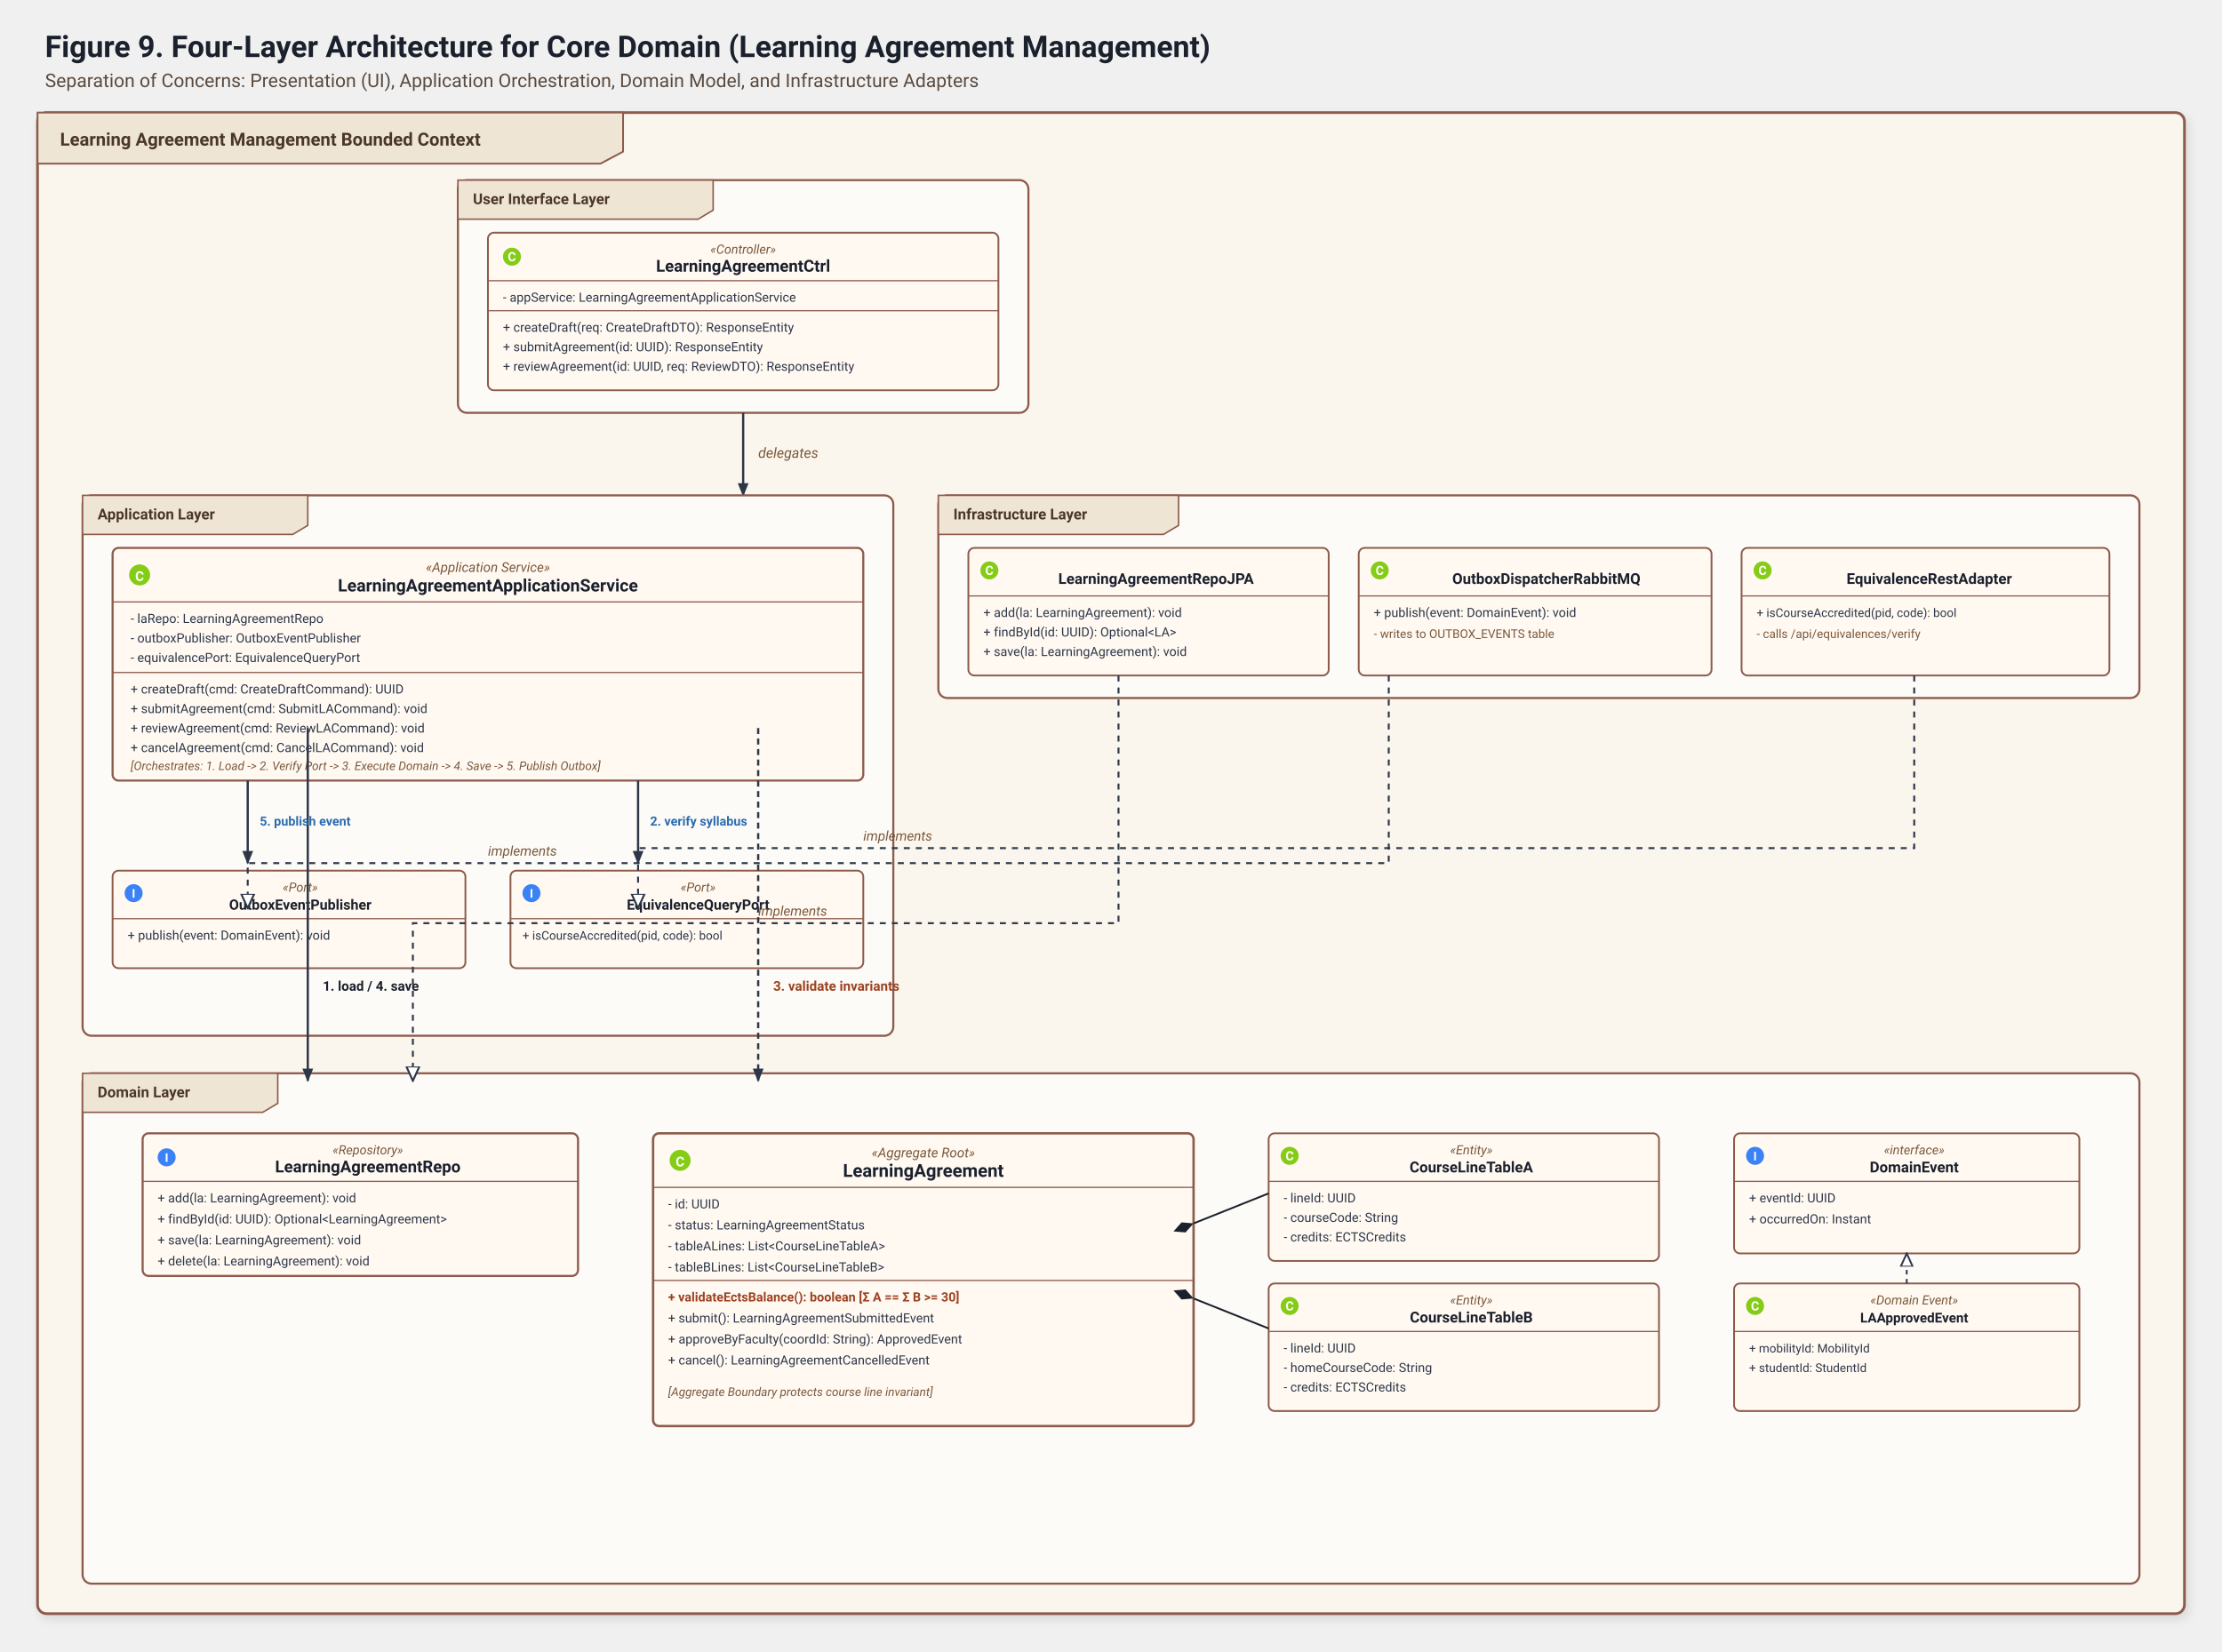
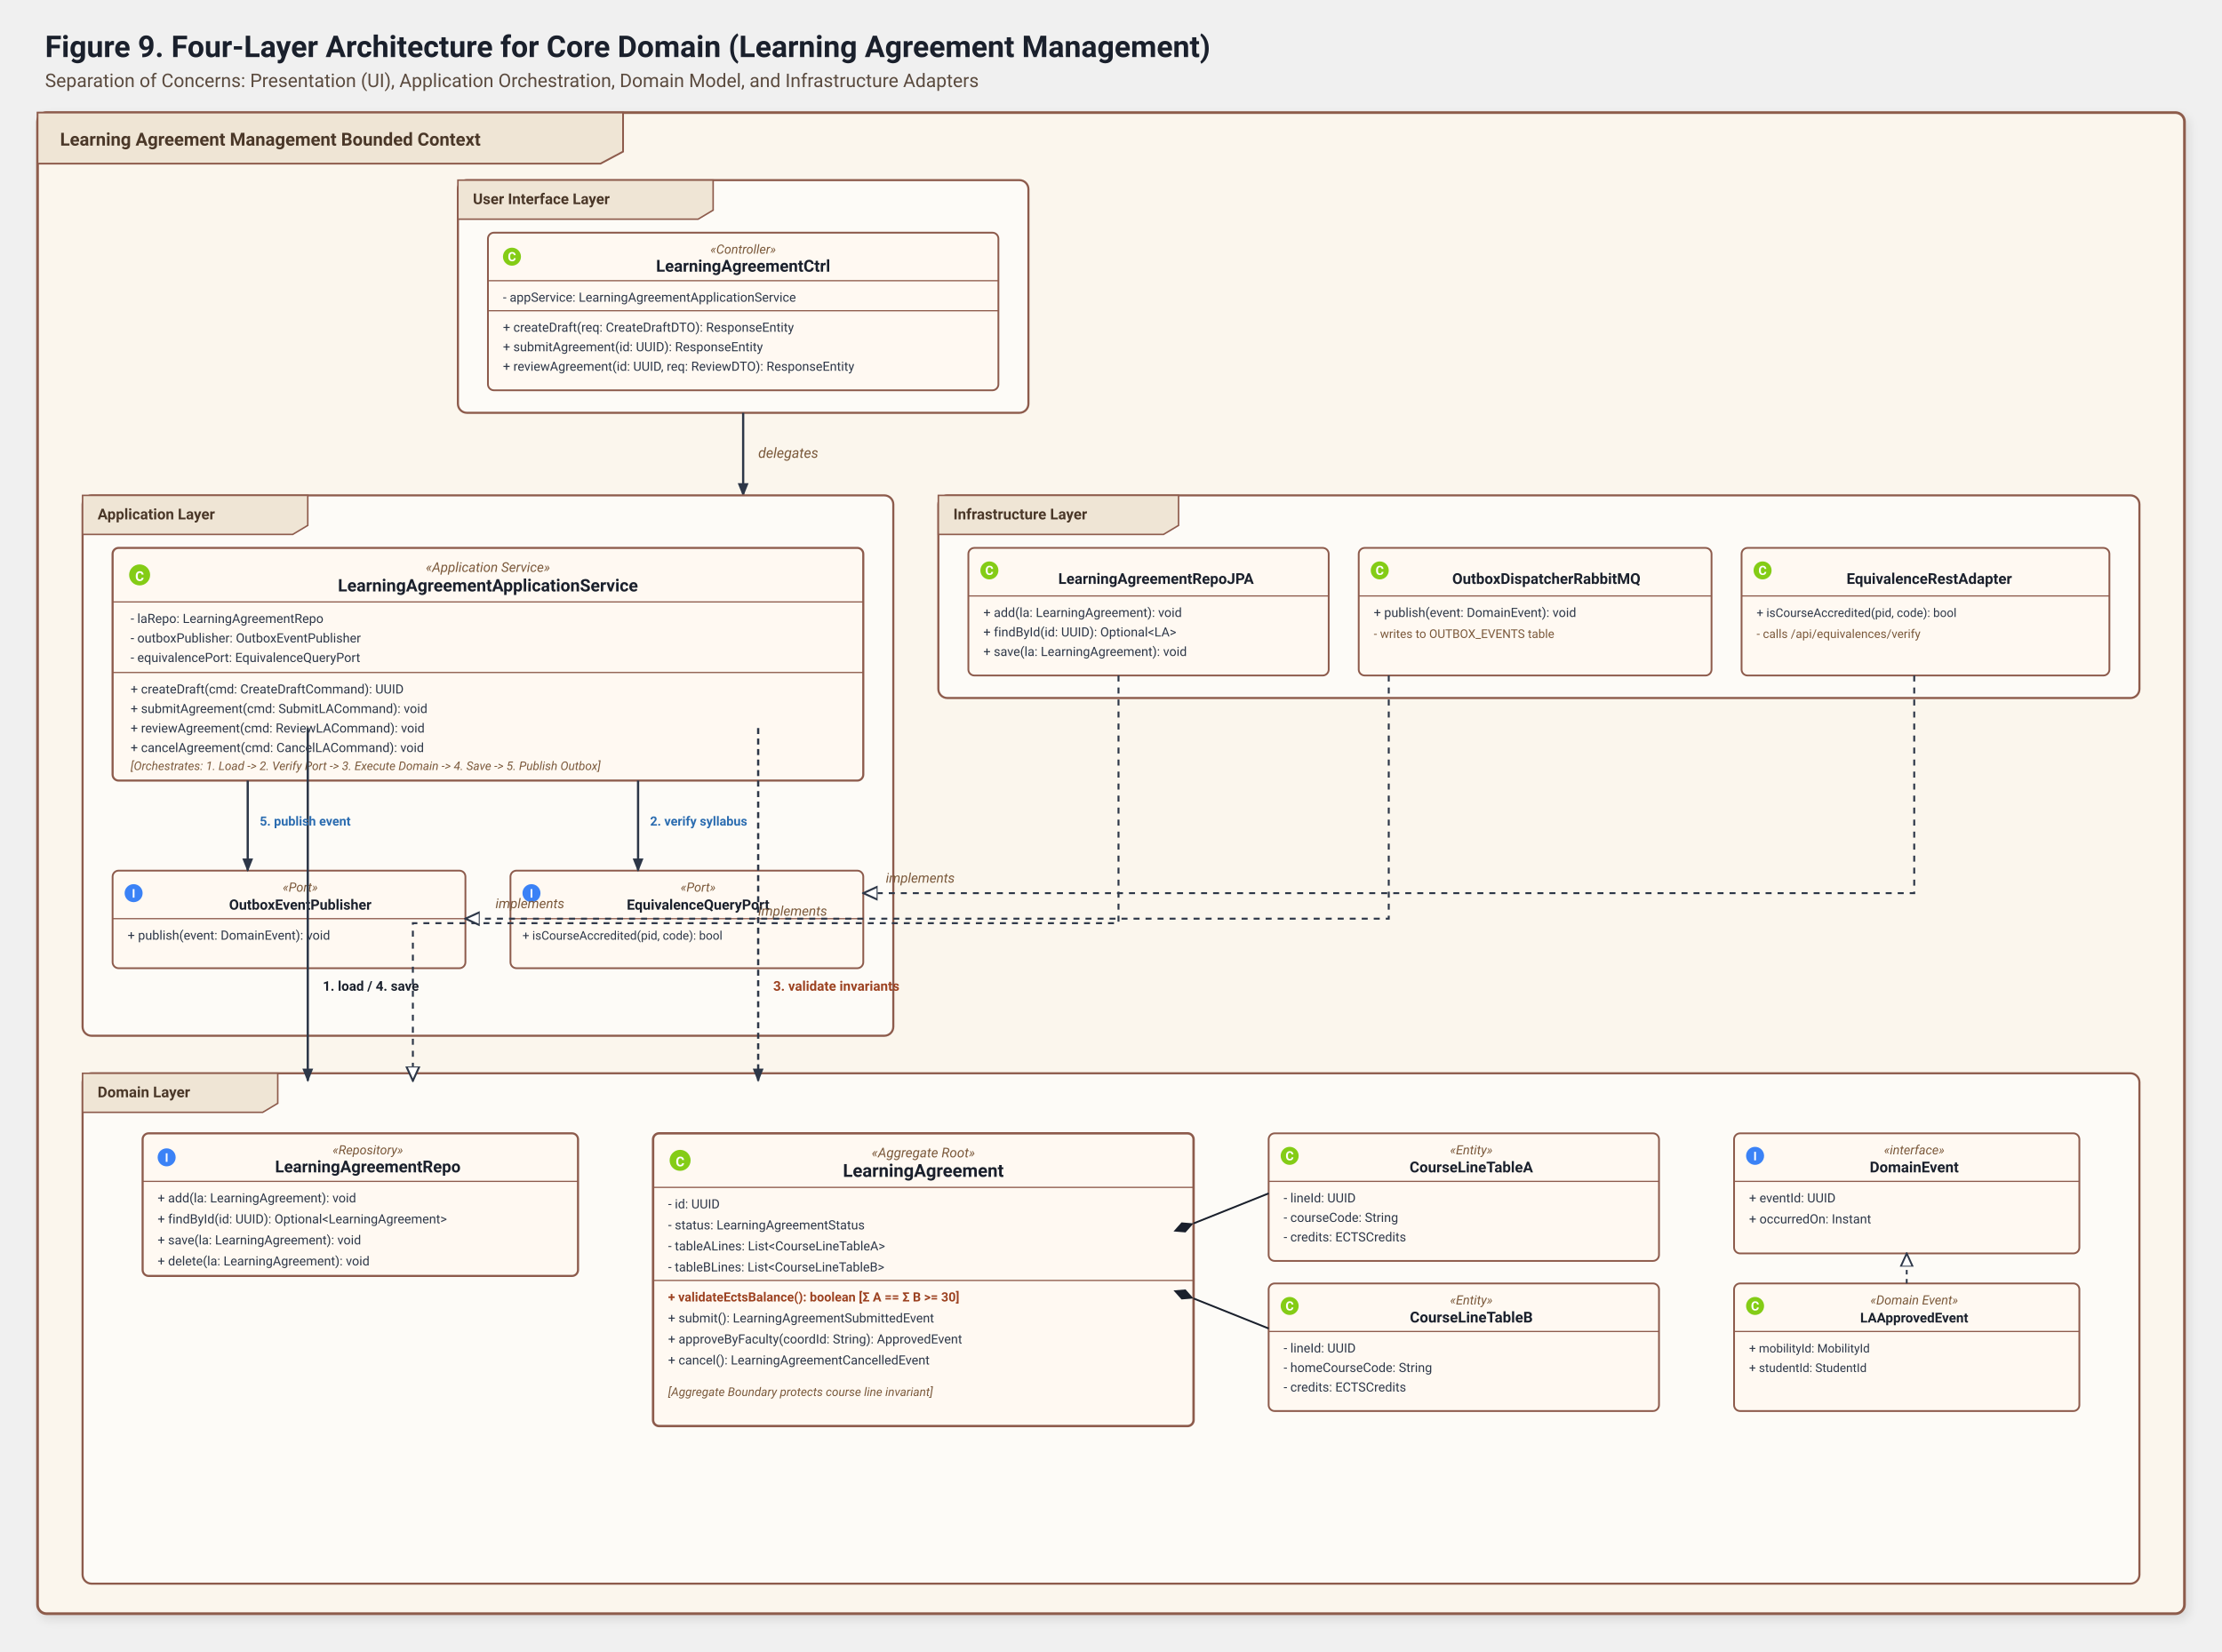
<svg xmlns="http://www.w3.org/2000/svg" viewBox="0 0 1480 1100" width="100%" height="100%" style="background-color: #FBF8F1; font-family: -apple-system, BlinkMacSystemFont, 'Segoe UI', Roboto, Helvetica, Arial, sans-serif;">
  <defs>
    <marker id="arrow" viewBox="0 0 10 10" refX="9" refY="5" markerWidth="6" markerHeight="6" orient="auto-start-reverse">
      <path d="M 0 1 L 10 5 L 0 9 z" fill="#2D3748" />
    </marker>
    <marker id="impl-arrow" viewBox="0 0 12 12" refX="11" refY="6" markerWidth="8" markerHeight="8" orient="auto-start-reverse">
      <polygon points="0,1 11,6 0,11" fill="#FFFFFF" stroke="#2D3748" stroke-width="1.5" />
    </marker>
    <marker id="diamond" viewBox="0 0 16 10" refX="0" refY="5" markerWidth="12" markerHeight="8" orient="auto-start-reverse">
      <polygon points="0,5 8,1 16,5 8,9" fill="#1A202C" />
    </marker>
    <filter id="shadow" x="-3%" y="-3%" width="106%" height="106%">
      <feDropShadow dx="2" dy="3" stdDeviation="3" flood-opacity="0.10" />
    </filter>
  </defs>
  <text x="30" y="38" font-size="20" font-weight="bold" fill="#1A202C">Figure 9. Four-Layer Architecture for Core Domain (Learning Agreement Management)</text>
  <text x="30" y="58" font-size="12.5" fill="#5A4A3E">Separation of Concerns: Presentation (UI), Application Orchestration, Domain Model, and Infrastructure Adapters</text>
  <g transform="translate(25, 75)">
    <rect x="0" y="0" width="1430" height="1000" rx="6" fill="#FBF6ED" stroke="#8D5B4C" stroke-width="1.8" filter="url(#shadow)" />
    <path d="M 0 0 L 390 0 L 390 26 L 375 34 L 0 34 Z" fill="#EFE5D5" stroke="#8D5B4C" stroke-width="1.2" />
    <text x="15" y="22" font-size="12" font-weight="bold" fill="#4A3728">Learning Agreement Management Bounded Context</text>
    <g transform="translate(280, 45)">
      <rect x="0" y="0" width="380" height="155" rx="6" fill="#FDFBF7" stroke="#8D5B4C" stroke-width="1.4" />
      <path d="M 0 0 L 170 0 L 170 20 L 160 26 L 0 26 Z" fill="#EFE5D5" stroke="#8D5B4C" stroke-width="1" />
      <text x="10" y="16" font-size="10" font-weight="bold" fill="#4A3728">User Interface Layer</text>
      <g transform="translate(20, 35)">
        <rect x="0" y="0" width="340" height="105" rx="4" fill="#FFF9F2" stroke="#8D5B4C" stroke-width="1.2" />
        <circle cx="16" cy="16" r="6" fill="#84CC16" />
        <text x="16" y="19" text-anchor="middle" font-size="8.5" font-weight="bold" fill="#FFFFFF">C</text>
        <text x="170" y="14" text-anchor="middle" font-size="8.5" font-style="italic" fill="#7A583A">«Controller»</text>
        <text x="170" y="26" text-anchor="middle" font-size="11" font-weight="bold" fill="#1A202C">LearningAgreementCtrl</text>
        <line x1="0" y1="32" x2="340" y2="32" stroke="#8D5B4C" stroke-width="0.8" />
        <text x="10" y="46" font-size="8.5" fill="#2D3748">- appService: LearningAgreementApplicationService</text>
        <line x1="0" y1="52" x2="340" y2="52" stroke="#8D5B4C" stroke-width="0.8" />
        <text x="10" y="66" font-size="8.5" fill="#2D3748">+ createDraft(req: CreateDraftDTO): ResponseEntity</text>
        <text x="10" y="79" font-size="8.5" fill="#2D3748">+ submitAgreement(id: UUID): ResponseEntity</text>
        <text x="10" y="92" font-size="8.5" fill="#2D3748">+ reviewAgreement(id: UUID, req: ReviewDTO): ResponseEntity</text>
      </g>
    </g>
    <line x1="470" y1="200" x2="470" y2="255" stroke="#2D3748" stroke-width="1.5" marker-end="url(#arrow)" />
    <text x="480" y="230" font-size="9.5" font-style="italic" fill="#7A583A">delegates</text>
    <g transform="translate(30, 255)">
      <rect x="0" y="0" width="540" height="360" rx="6" fill="#FDFBF7" stroke="#8D5B4C" stroke-width="1.4" />
      <path d="M 0 0 L 150 0 L 150 20 L 140 26 L 0 26 Z" fill="#EFE5D5" stroke="#8D5B4C" stroke-width="1" />
      <text x="10" y="16" font-size="10" font-weight="bold" fill="#4A3728">Application Layer</text>
      <g transform="translate(20, 35)">
        <rect x="0" y="0" width="500" height="155" rx="4" fill="#FFF9F2" stroke="#8D5B4C" stroke-width="1.4" />
        <circle cx="18" cy="18" r="7" fill="#84CC16" />
        <text x="18" y="22" text-anchor="middle" font-size="9" font-weight="bold" fill="#FFFFFF">C</text>
        <text x="250" y="16" text-anchor="middle" font-size="9" font-style="italic" fill="#7A583A">«Application Service»</text>
        <text x="250" y="29" text-anchor="middle" font-size="11.5" font-weight="bold" fill="#1A202C">LearningAgreementApplicationService</text>
        <line x1="0" y1="36" x2="500" y2="36" stroke="#8D5B4C" stroke-width="0.8" />
        <text x="12" y="50" font-size="8.5" fill="#2D3748">- laRepo: LearningAgreementRepo</text>
        <text x="12" y="63" font-size="8.5" fill="#2D3748">- outboxPublisher: OutboxEventPublisher</text>
        <text x="12" y="76" font-size="8.5" fill="#2D3748">- equivalencePort: EquivalenceQueryPort</text>
        <line x1="0" y1="83" x2="500" y2="83" stroke="#8D5B4C" stroke-width="0.8" />
        <text x="12" y="97" font-size="8.5" fill="#2D3748">+ createDraft(cmd: CreateDraftCommand): UUID</text>
        <text x="12" y="110" font-size="8.5" fill="#2D3748">+ submitAgreement(cmd: SubmitLACommand): void</text>
        <text x="12" y="123" font-size="8.5" fill="#2D3748">+ reviewAgreement(cmd: ReviewLACommand): void</text>
        <text x="12" y="136" font-size="8.5" fill="#2D3748">+ cancelAgreement(cmd: CancelLACommand): void</text>
        <text x="12" y="148" font-size="8" font-style="italic" fill="#7A583A">[Orchestrates: 1. Load -&gt; 2. Verify Port -&gt; 3. Execute Domain -&gt; 4. Save -&gt; 5. Publish Outbox]</text>
      </g>
      <g transform="translate(20, 250)">
        <rect x="0" y="0" width="235" height="65" rx="4" fill="#FFF9F2" stroke="#8D5B4C" stroke-width="1.2" />
        <circle cx="14" cy="15" r="6" fill="#3B82F6" />
        <text x="14" y="18" text-anchor="middle" font-size="8" font-weight="bold" fill="#FFFFFF">I</text>
        <text x="125" y="14" text-anchor="middle" font-size="8.5" font-style="italic" fill="#7A583A">«Port»</text>
        <text x="125" y="26" text-anchor="middle" font-size="9.5" font-weight="bold" fill="#1A202C">OutboxEventPublisher</text>
        <line x1="0" y1="32" x2="235" y2="32" stroke="#8D5B4C" stroke-width="0.8" />
        <text x="10" y="46" font-size="8.5" fill="#2D3748">+ publish(event: DomainEvent): void</text>
      </g>
      <g transform="translate(285, 250)">
        <rect x="0" y="0" width="235" height="65" rx="4" fill="#FFF9F2" stroke="#8D5B4C" stroke-width="1.2" />
        <circle cx="14" cy="15" r="6" fill="#3B82F6" />
        <text x="14" y="18" text-anchor="middle" font-size="8" font-weight="bold" fill="#FFFFFF">I</text>
        <text x="125" y="14" text-anchor="middle" font-size="8.5" font-style="italic" fill="#7A583A">«Port»</text>
        <text x="125" y="26" text-anchor="middle" font-size="9.5" font-weight="bold" fill="#1A202C">EquivalenceQueryPort</text>
        <line x1="0" y1="32" x2="235" y2="32" stroke="#8D5B4C" stroke-width="0.8" />
        <text x="8" y="46" font-size="8" fill="#2D3748">+ isCourseAccredited(pid, code): bool</text>
      </g>
    </g>
    <g transform="translate(600, 255)">
      <rect x="0" y="0" width="800" height="135" rx="6" fill="#FDFBF7" stroke="#8D5B4C" stroke-width="1.4" />
      <path d="M 0 0 L 160 0 L 160 20 L 150 26 L 0 26 Z" fill="#EFE5D5" stroke="#8D5B4C" stroke-width="1" />
      <text x="10" y="16" font-size="10" font-weight="bold" fill="#4A3728">Infrastructure Layer</text>
      <g transform="translate(20, 35)">
        <rect x="0" y="0" width="240" height="85" rx="4" fill="#FFF9F2" stroke="#8D5B4C" stroke-width="1.2" />
        <circle cx="14" cy="15" r="6" fill="#84CC16" />
        <text x="14" y="18" text-anchor="middle" font-size="8.5" font-weight="bold" fill="#FFFFFF">C</text>
        <text x="125" y="24" text-anchor="middle" font-size="10" font-weight="bold" fill="#1A202C">LearningAgreementRepoJPA</text>
        <line x1="0" y1="32" x2="240" y2="32" stroke="#8D5B4C" stroke-width="0.8" />
        <text x="10" y="46" font-size="8.5" fill="#2D3748">+ add(la: LearningAgreement): void</text>
        <text x="10" y="59" font-size="8.5" fill="#2D3748">+ findById(id: UUID): Optional&lt;LA&gt;</text>
        <text x="10" y="72" font-size="8.5" fill="#2D3748">+ save(la: LearningAgreement): void</text>
      </g>
      <g transform="translate(280, 35)">
        <rect x="0" y="0" width="235" height="85" rx="4" fill="#FFF9F2" stroke="#8D5B4C" stroke-width="1.2" />
        <circle cx="14" cy="15" r="6" fill="#84CC16" />
        <text x="14" y="18" text-anchor="middle" font-size="8.5" font-weight="bold" fill="#FFFFFF">C</text>
        <text x="125" y="24" text-anchor="middle" font-size="10" font-weight="bold" fill="#1A202C">OutboxDispatcherRabbitMQ</text>
        <line x1="0" y1="32" x2="235" y2="32" stroke="#8D5B4C" stroke-width="0.8" />
        <text x="10" y="46" font-size="8.5" fill="#2D3748">+ publish(event: DomainEvent): void</text>
        <text x="10" y="60" font-size="8" fill="#7A583A">- writes to OUTBOX_EVENTS table</text>
      </g>
      <g transform="translate(535, 35)">
        <rect x="0" y="0" width="245" height="85" rx="4" fill="#FFF9F2" stroke="#8D5B4C" stroke-width="1.2" />
        <circle cx="14" cy="15" r="6" fill="#84CC16" />
        <text x="14" y="18" text-anchor="middle" font-size="8.5" font-weight="bold" fill="#FFFFFF">C</text>
        <text x="125" y="24" text-anchor="middle" font-size="10" font-weight="bold" fill="#1A202C">EquivalenceRestAdapter</text>
        <line x1="0" y1="32" x2="245" y2="32" stroke="#8D5B4C" stroke-width="0.8" />
        <text x="10" y="46" font-size="8" fill="#2D3748">+ isCourseAccredited(pid, code): bool</text>
        <text x="10" y="60" font-size="8" fill="#7A583A">- calls /api/equivalences/verify</text>
      </g>
    </g>
    <g transform="translate(30, 640)">
      <rect x="0" y="0" width="1370" height="340" rx="6" fill="#FDFBF7" stroke="#8D5B4C" stroke-width="1.4" />
      <path d="M 0 0 L 130 0 L 130 20 L 120 26 L 0 26 Z" fill="#EFE5D5" stroke="#8D5B4C" stroke-width="1" />
      <text x="10" y="16" font-size="10" font-weight="bold" fill="#4A3728">Domain Layer</text>
      <g transform="translate(40, 40)">
        <rect x="0" y="0" width="290" height="95" rx="4" fill="#FFF9F2" stroke="#8D5B4C" stroke-width="1.4" />
        <circle cx="16" cy="16" r="6" fill="#3B82F6" />
        <text x="16" y="19" text-anchor="middle" font-size="8" font-weight="bold" fill="#FFFFFF">I</text>
        <text x="150" y="14" text-anchor="middle" font-size="8.5" font-style="italic" fill="#7A583A">«Repository»</text>
        <text x="150" y="26" text-anchor="middle" font-size="11" font-weight="bold" fill="#1A202C">LearningAgreementRepo</text>
        <line x1="0" y1="32" x2="290" y2="32" stroke="#8D5B4C" stroke-width="0.8" />
        <text x="10" y="46" font-size="8.5" fill="#2D3748">+ add(la: LearningAgreement): void</text>
        <text x="10" y="60" font-size="8.5" fill="#2D3748">+ findById(id: UUID): Optional&lt;LearningAgreement&gt;</text>
        <text x="10" y="74" font-size="8.5" fill="#2D3748">+ save(la: LearningAgreement): void</text>
        <text x="10" y="88" font-size="8.5" fill="#2D3748">+ delete(la: LearningAgreement): void</text>
      </g>
      <g transform="translate(380, 40)">
        <rect x="0" y="0" width="360" height="195" rx="4" fill="#FFF9F2" stroke="#8D5B4C" stroke-width="1.6" />
        <circle cx="18" cy="18" r="7" fill="#84CC16" />
        <text x="18" y="22" text-anchor="middle" font-size="9" font-weight="bold" fill="#FFFFFF">C</text>
        <text x="180" y="16" text-anchor="middle" font-size="9" font-style="italic" fill="#7A583A">«Aggregate Root»</text>
        <text x="180" y="29" text-anchor="middle" font-size="12" font-weight="bold" fill="#1A202C">LearningAgreement</text>
        <line x1="0" y1="36" x2="360" y2="36" stroke="#8D5B4C" stroke-width="0.8" />
        <text x="10" y="50" font-size="8.5" fill="#2D3748">- id: UUID</text>
        <text x="10" y="64" font-size="8.5" fill="#2D3748">- status: LearningAgreementStatus</text>
        <text x="10" y="78" font-size="8.5" fill="#2D3748">- tableALines: List&lt;CourseLineTableA&gt;</text>
        <text x="10" y="92" font-size="8.5" fill="#2D3748">- tableBLines: List&lt;CourseLineTableB&gt;</text>
        <line x1="0" y1="98" x2="360" y2="98" stroke="#8D5B4C" stroke-width="0.8" />
        <text x="10" y="112" font-size="8.5" font-weight="bold" fill="#9C4221">+ validateEctsBalance(): boolean  [Σ A == Σ B &gt;= 30]</text>
        <text x="10" y="126" font-size="8.5" fill="#2D3748">+ submit(): LearningAgreementSubmittedEvent</text>
        <text x="10" y="140" font-size="8.5" fill="#2D3748">+ approveByFaculty(coordId: String): ApprovedEvent</text>
        <text x="10" y="154" font-size="8.5" fill="#2D3748">+ cancel(): LearningAgreementCancelledEvent</text>
        <text x="10" y="175" font-size="8" font-style="italic" fill="#7A583A">[Aggregate Boundary protects course line invariant]</text>
      </g>
      <g transform="translate(790, 40)">
        <rect x="0" y="0" width="260" height="85" rx="4" fill="#FFF9F2" stroke="#8D5B4C" stroke-width="1.2" />
        <circle cx="14" cy="15" r="6" fill="#84CC16" />
        <text x="14" y="18" text-anchor="middle" font-size="8.5" font-weight="bold" fill="#FFFFFF">C</text>
        <text x="135" y="14" text-anchor="middle" font-size="8.5" font-style="italic" fill="#7A583A">«Entity»</text>
        <text x="135" y="26" text-anchor="middle" font-size="10" font-weight="bold" fill="#1A202C">CourseLineTableA</text>
        <line x1="0" y1="32" x2="260" y2="32" stroke="#8D5B4C" stroke-width="0.8" />
        <text x="10" y="46" font-size="8.5" fill="#2D3748">- lineId: UUID</text>
        <text x="10" y="59" font-size="8.5" fill="#2D3748">- courseCode: String</text>
        <text x="10" y="72" font-size="8.5" fill="#2D3748">- credits: ECTSCredits</text>
      </g>
      <g transform="translate(790, 140)">
        <rect x="0" y="0" width="260" height="85" rx="4" fill="#FFF9F2" stroke="#8D5B4C" stroke-width="1.2" />
        <circle cx="14" cy="15" r="6" fill="#84CC16" />
        <text x="14" y="18" text-anchor="middle" font-size="8.5" font-weight="bold" fill="#FFFFFF">C</text>
        <text x="135" y="14" text-anchor="middle" font-size="8.5" font-style="italic" fill="#7A583A">«Entity»</text>
        <text x="135" y="26" text-anchor="middle" font-size="10" font-weight="bold" fill="#1A202C">CourseLineTableB</text>
        <line x1="0" y1="32" x2="260" y2="32" stroke="#8D5B4C" stroke-width="0.8" />
        <text x="10" y="46" font-size="8.5" fill="#2D3748">- lineId: UUID</text>
        <text x="10" y="59" font-size="8.5" fill="#2D3748">- homeCourseCode: String</text>
        <text x="10" y="72" font-size="8.5" fill="#2D3748">- credits: ECTSCredits</text>
      </g>
      <path d="M 740 100 L 790 80" stroke="#1A202C" stroke-width="1.2" marker-start="url(#diamond)" />
      <path d="M 740 150 L 790 170" stroke="#1A202C" stroke-width="1.2" marker-start="url(#diamond)" />
      <g transform="translate(1100, 40)">
        <rect x="0" y="0" width="230" height="80" rx="4" fill="#FFF9F2" stroke="#8D5B4C" stroke-width="1.2" />
        <circle cx="14" cy="15" r="6" fill="#3B82F6" />
        <text x="14" y="18" text-anchor="middle" font-size="8" font-weight="bold" fill="#FFFFFF">I</text>
        <text x="120" y="14" text-anchor="middle" font-size="8.5" font-style="italic" fill="#7A583A">«interface»</text>
        <text x="120" y="26" text-anchor="middle" font-size="10" font-weight="bold" fill="#1A202C">DomainEvent</text>
        <line x1="0" y1="32" x2="230" y2="32" stroke="#8D5B4C" stroke-width="0.8" />
        <text x="10" y="46" font-size="8.5" fill="#2D3748">+ eventId: UUID</text>
        <text x="10" y="60" font-size="8.5" fill="#2D3748">+ occurredOn: Instant</text>
      </g>
      <g transform="translate(1100, 140)">
        <rect x="0" y="0" width="230" height="85" rx="4" fill="#FFF9F2" stroke="#8D5B4C" stroke-width="1.2" />
        <circle cx="14" cy="15" r="6" fill="#84CC16" />
        <text x="14" y="18" text-anchor="middle" font-size="8.5" font-weight="bold" fill="#FFFFFF">C</text>
        <text x="120" y="14" text-anchor="middle" font-size="8.5" font-style="italic" fill="#7A583A">«Domain Event»</text>
        <text x="120" y="26" text-anchor="middle" font-size="9" font-weight="bold" fill="#1A202C">LAApprovedEvent</text>
        <line x1="0" y1="32" x2="230" y2="32" stroke="#8D5B4C" stroke-width="0.8" />
        <text x="10" y="46" font-size="8" fill="#2D3748">+ mobilityId: MobilityId</text>
        <text x="10" y="59" font-size="8" fill="#2D3748">+ studentId: StudentId</text>
      </g>
      <line x1="1215" y1="140" x2="1215" y2="120" stroke="#2D3748" stroke-width="1.2" stroke-dasharray="3,3" marker-end="url(#impl-arrow)" />
    </g>
    <path d="M 180 410 L 180 645" stroke="#2D3748" stroke-width="1.5" marker-end="url(#arrow)" />
    <text x="190" y="585" font-size="9" font-weight="bold" fill="#1A202C">1. load / 4. save</text>
    <path d="M 480 410 L 480 645" stroke="#2D3748" stroke-width="1.5" stroke-dasharray="4,3" marker-end="url(#arrow)" />
    <text x="490" y="585" font-size="9" font-weight="bold" fill="#9C4221">3. validate invariants</text>
-     <path d="M 140 445 L 140 500" stroke="#2D3748" stroke-width="1.5" marker-end="url(#arrow)" />
+     <path d="M 140 445 L 140 505" stroke="#2D3748" stroke-width="1.5" marker-end="url(#arrow)" />
    <text x="148" y="475" font-size="8.5" font-weight="bold" fill="#2B6CB0">5. publish event</text>
-     <path d="M 400 445 L 400 500" stroke="#2D3748" stroke-width="1.5" marker-end="url(#arrow)" />
+     <path d="M 400 445 L 400 505" stroke="#2D3748" stroke-width="1.5" marker-end="url(#arrow)" />
    <text x="408" y="475" font-size="8.5" font-weight="bold" fill="#2B6CB0">2. verify syllabus</text>
    <path d="M 720 375 L 720 540 L 250 540 L 250 645" stroke="#2D3748" stroke-width="1.3" stroke-dasharray="4,4" fill="none" marker-end="url(#impl-arrow)" />
    <text x="480" y="535" font-size="9" font-style="italic" fill="#7A583A">implements</text>
-     <path d="M 900 375 L 900 500 L 140 500 L 140 530" stroke="#2D3748" stroke-width="1.3" stroke-dasharray="4,4" fill="none" marker-end="url(#impl-arrow)" />
-     <text x="300" y="495" font-size="9" font-style="italic" fill="#7A583A">implements</text>
-     <path d="M 1250 375 L 1250 490 L 400 490 L 400 530" stroke="#2D3748" stroke-width="1.3" stroke-dasharray="4,4" fill="none" marker-end="url(#impl-arrow)" />
-     <text x="550" y="485" font-size="9" font-style="italic" fill="#7A583A">implements</text>
+     <path d="M 900 375 L 900 537 L 285 537" stroke="#2D3748" stroke-width="1.3" stroke-dasharray="4,4" fill="none" marker-end="url(#impl-arrow)" />
+     <text x="305" y="530" font-size="9" font-style="italic" fill="#7A583A">implements</text>
+     <path d="M 1250 375 L 1250 520 L 550 520" stroke="#2D3748" stroke-width="1.3" stroke-dasharray="4,4" fill="none" marker-end="url(#impl-arrow)" />
+     <text x="565" y="513" font-size="9" font-style="italic" fill="#7A583A">implements</text>
  </g>
</svg>
